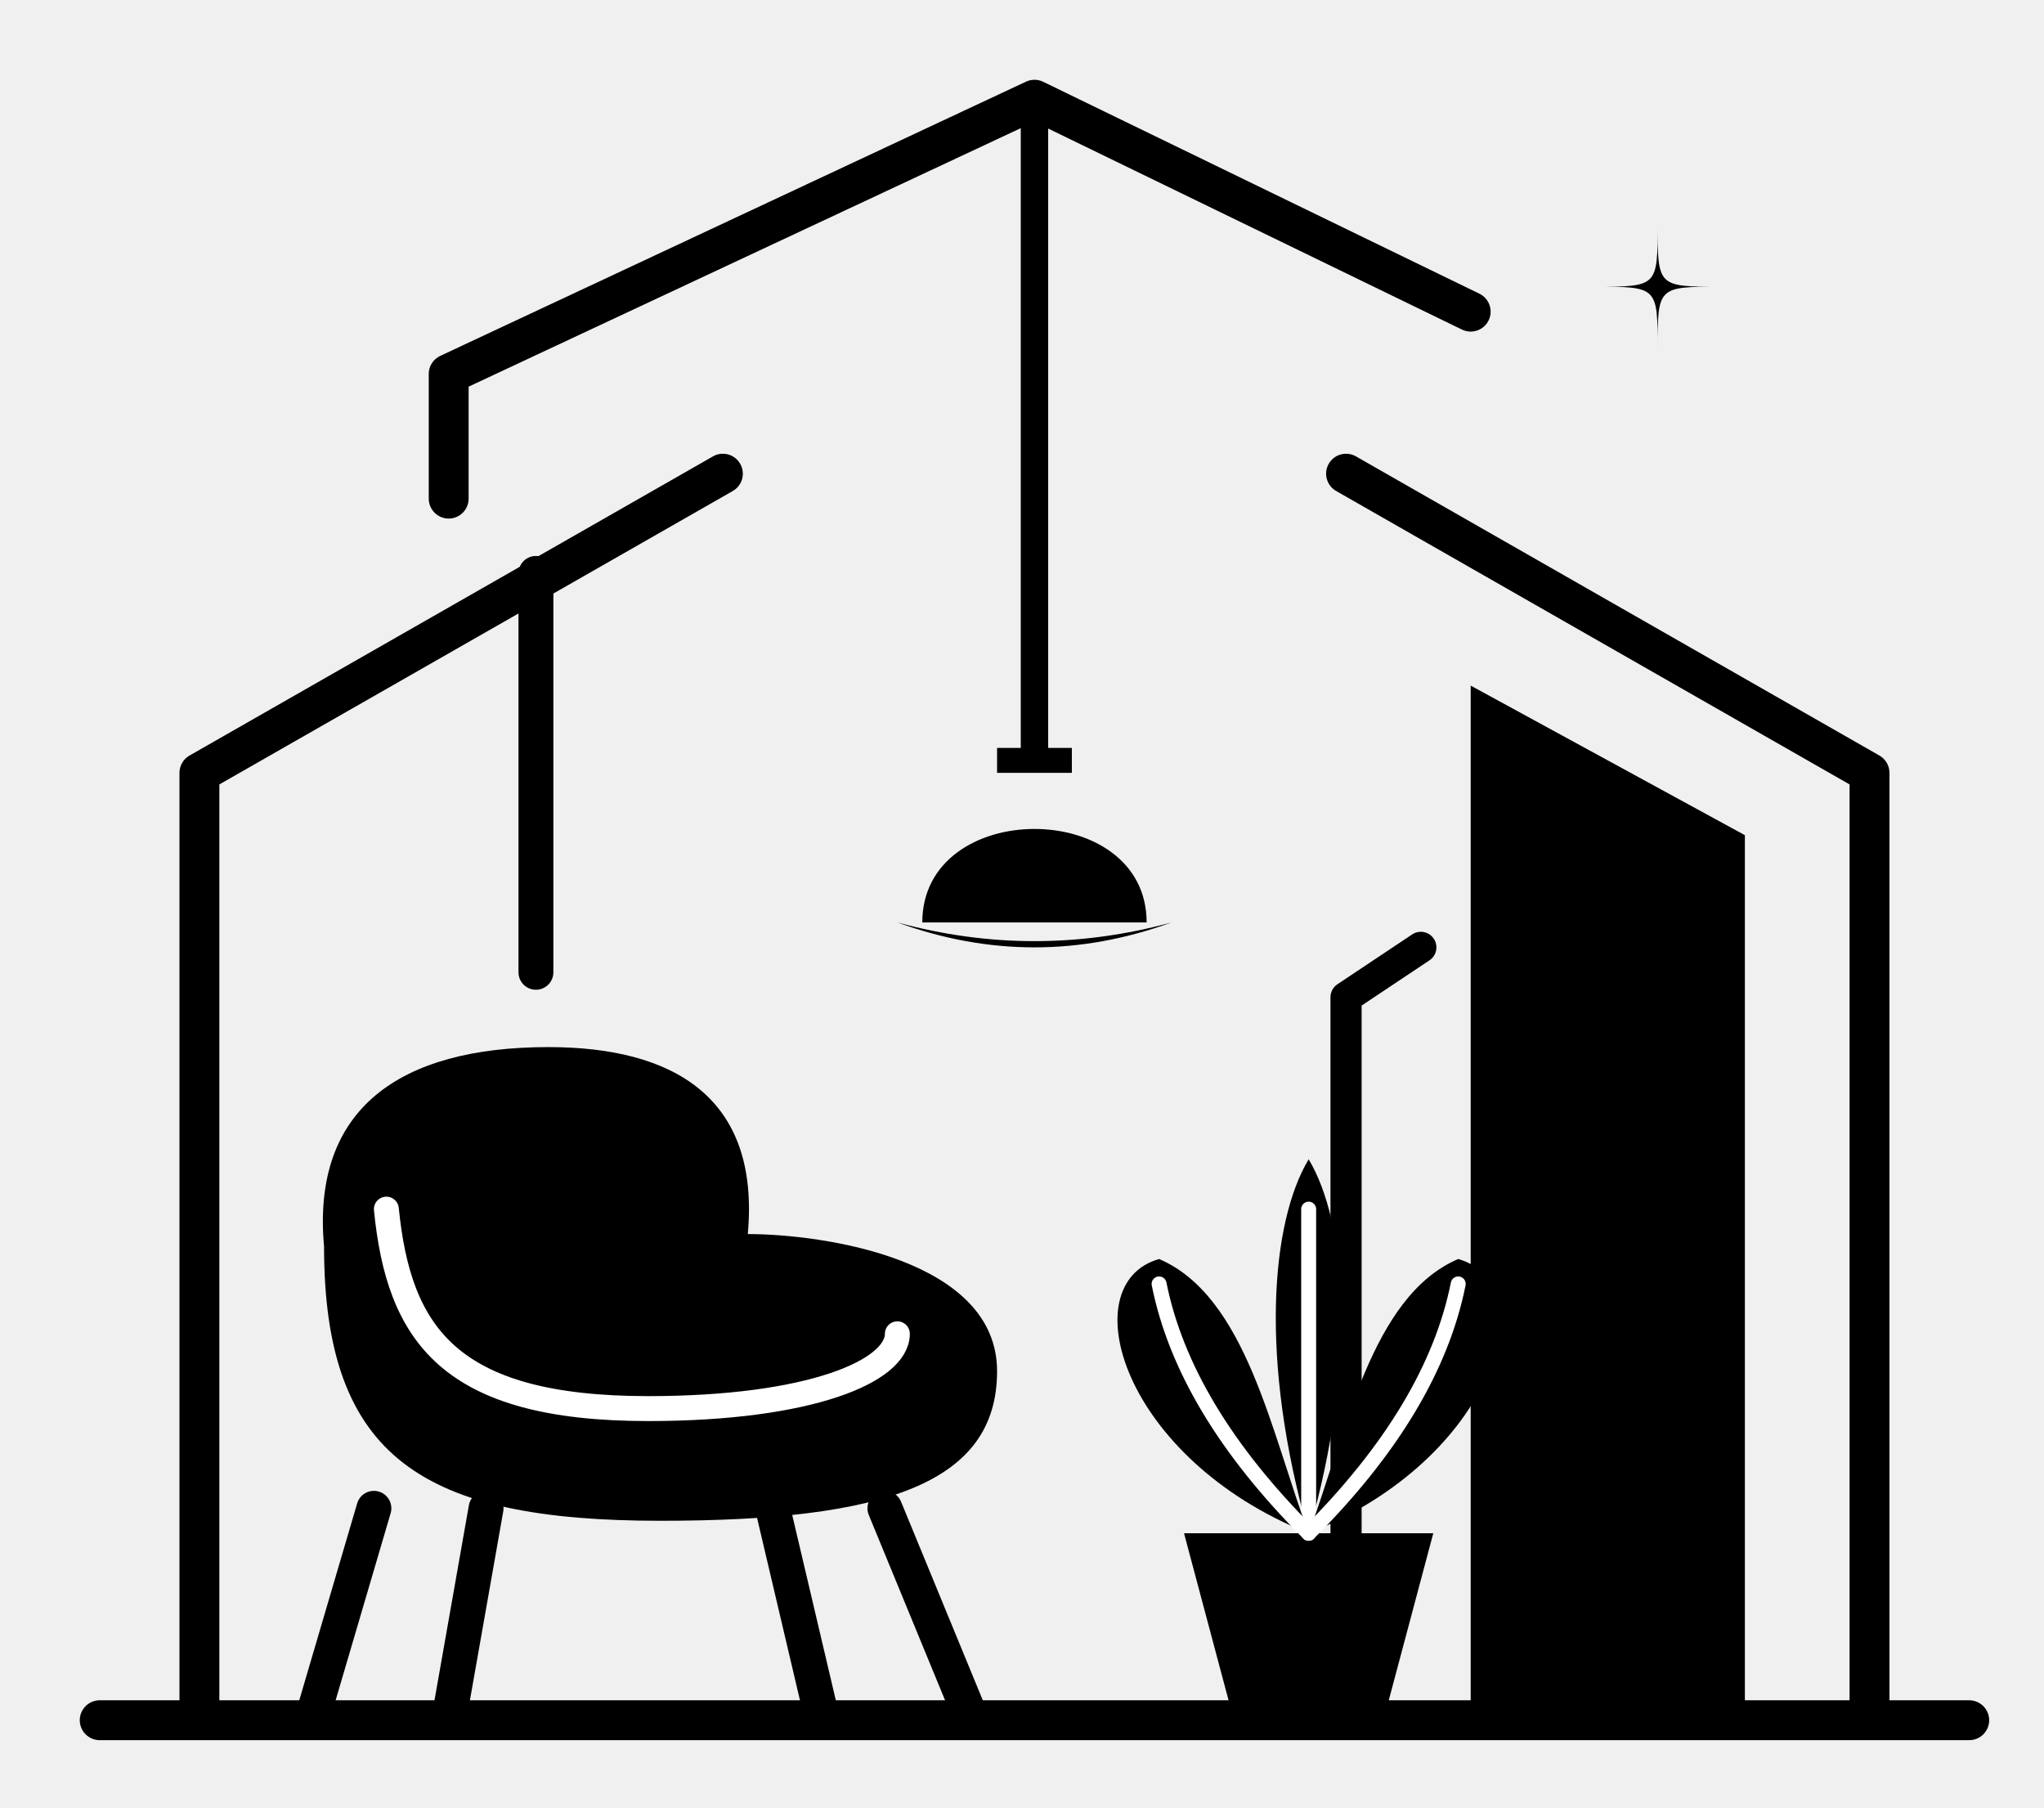
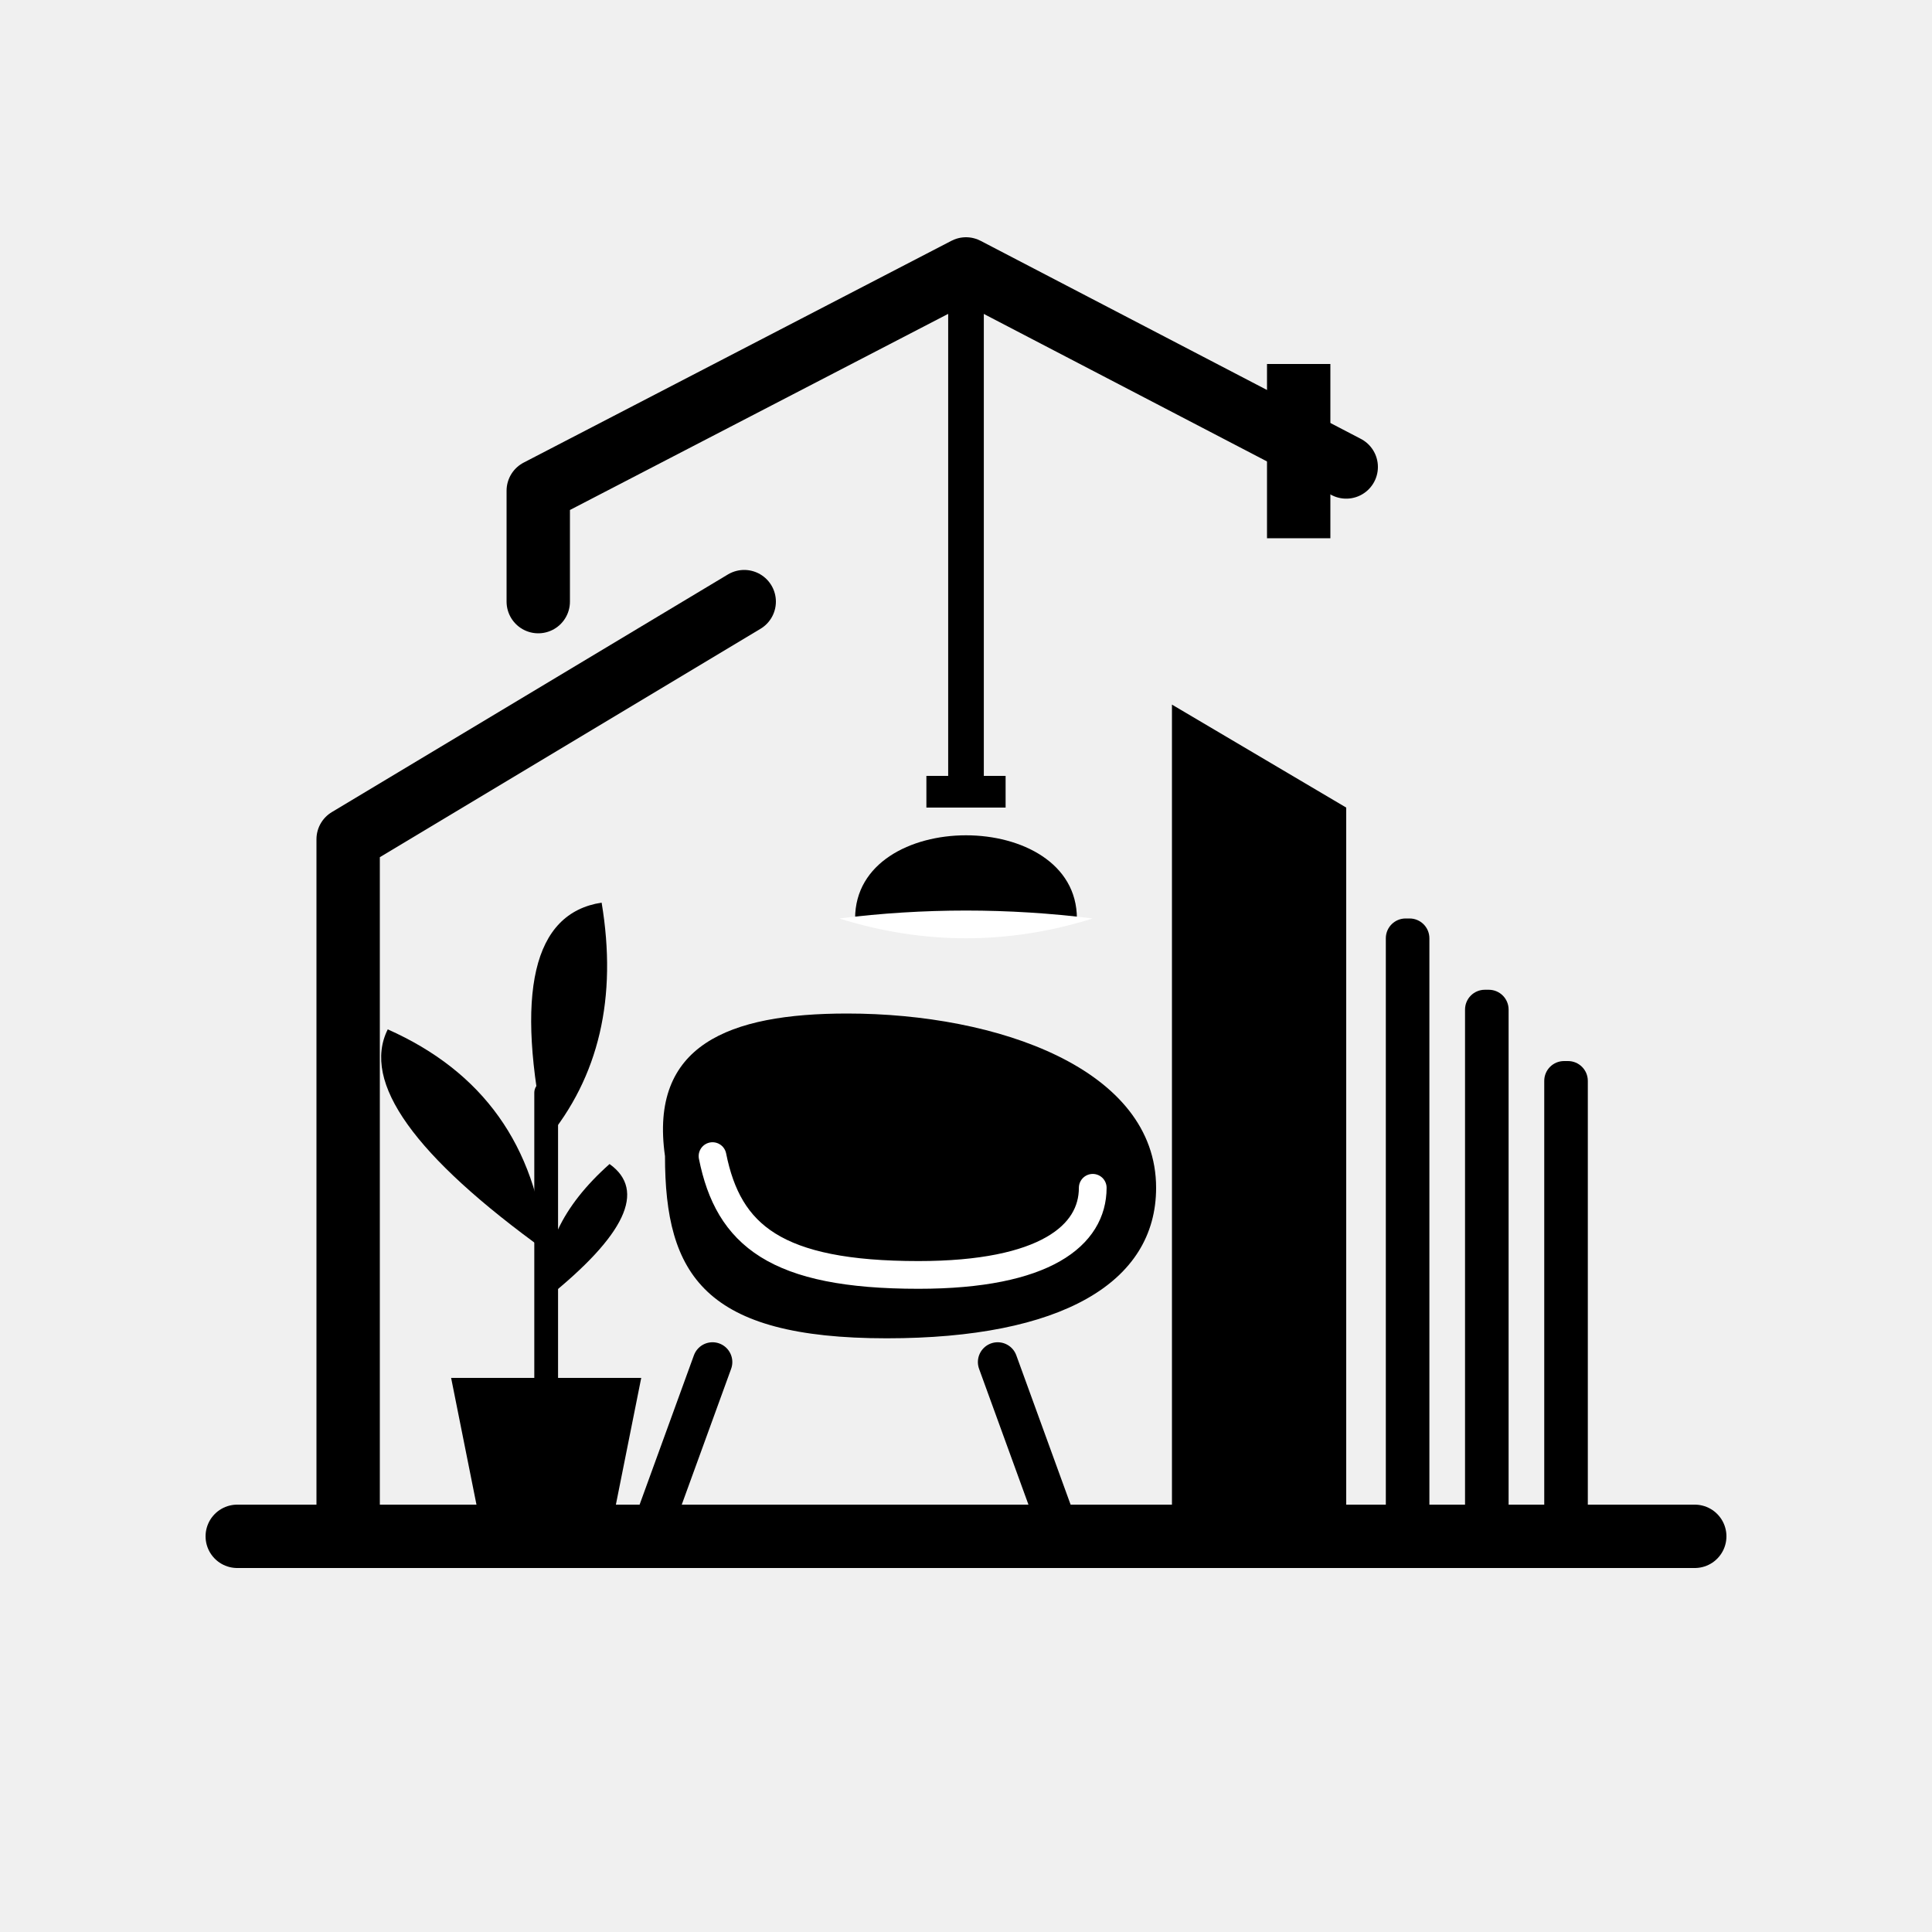
- <svg xmlns="http://www.w3.org/2000/svg" viewBox="0 0 164 145" width="100%" height="100%">
-   <g fill="none" stroke="currentColor" stroke-linecap="round" stroke-linejoin="round">
-     <line x1="8" y1="138" x2="158" y2="138" stroke-width="3.2" />
-     <path d="M 36 40 L 36 30 L 83 8 L 118 25" stroke-width="3.2" />
-     <path d="M 16 138 L 16 62 L 58 38" stroke-width="3.2" />
-     <line x1="43" y1="46" x2="43" y2="78" stroke-width="2.8" />
-     <path d="M 108 38 L 150 62 L 150 138" stroke-width="3.2" />
-     <line x1="83" y1="8" x2="83" y2="60" stroke-width="2.2" />
-     <path d="M 80 60 H 86 V 62 H 80 Z" fill="currentColor" stroke="none" />
-     <path d="M 74 74 C 74 64 92 64 92 74 Z" fill="currentColor" stroke="none" />
-     <path d="M 72 74 Q 83 77 94 74 Q 83 78 72 74 Z" fill="currentColor" stroke="none" />
-     <path d="M 133 18 C 133 23 133 23 138 23 C 133 23 133 23 133 28 C 133 23 133 23 128 23 C 133 23 133 23 133 18 Z" fill="currentColor" stroke="none" />
-     <polygon points="118,55 140,67 140,138 118,138" fill="currentColor" stroke="none" />
-     <path d="M 108 138 L 108 80 L 114 76" stroke-width="2.5" />
-     <polygon points="95,123 99,138 111,138 115,123" fill="currentColor" stroke="none" />
-     <path d="M 105 123 C 101 109 102 98 105 93 C 108 98 109 109 105 123 Z" fill="currentColor" stroke="none" />
-     <line x1="105" y1="123" x2="105" y2="97" stroke="#FFFFFF" stroke-width="1.2" stroke-linecap="round" fill="none" />
-     <path d="M 105 123 C 90 117 86 103 93 101 C 100 104 102 115 105 123 Z" fill="currentColor" stroke="none" />
-     <path d="M 105 123 Q 95 113 93 103" stroke="#FFFFFF" stroke-width="1.2" stroke-linecap="round" fill="none" />
-     <path d="M 105 123 C 120 117 124 103 117 101 C 110 104 108 115 105 123 Z" fill="currentColor" stroke="none" />
-     <path d="M 105 123 Q 115 113 117 103" stroke="#FFFFFF" stroke-width="1.2" stroke-linecap="round" fill="none" />
-     <line x1="30" y1="121" x2="25" y2="138" stroke-width="2.8" />
-     <line x1="39" y1="121" x2="36" y2="138" stroke-width="2.8" />
-     <line x1="62" y1="121" x2="66" y2="138" stroke-width="2.8" />
-     <line x1="71" y1="121" x2="78" y2="138" stroke-width="2.8" />
-     <path d="M 26 100 C 25 89 32 84 44 84 C 54 84 61 88 60 99 C 66 99 80 101 80 110 C 80 119 71 122 53 122 C 34 122 26 117 26 100 Z" fill="currentColor" stroke="none" />
-     <path d="M 31 97 C 32 107 36 113 52 113 C 65 113 72 110 72 107" stroke="#FFFFFF" stroke-width="2" fill="none" />
+ <svg xmlns="http://www.w3.org/2000/svg" viewBox="0 0 200 200" width="100%" height="100%">
+   <g transform="translate(18, 18) scale(0.82)" fill="none" stroke="currentColor" stroke-linecap="round" stroke-linejoin="round">
+     <line x1="8" y1="172" x2="192" y2="172" stroke-width="8" />
+     <path d="M 46 54 L 46 40 L 100 12 L 148 37" stroke-width="8" />
+     <rect x="138" y="24" width="8" height="22" fill="currentColor" stroke="none" />
+     <path d="M 22 172 L 22 84 L 72 54" stroke-width="8" />
+     <polygon points="126,67 148,80 148,172 126,172" fill="currentColor" stroke="none" />
+     <rect x="153" y="94" width="5.5" height="78" rx="2.5" fill="currentColor" stroke="none" />
+     <rect x="163" y="103" width="5.5" height="69" rx="2.5" fill="currentColor" stroke="none" />
+     <rect x="173" y="112" width="5.5" height="60" rx="2.5" fill="currentColor" stroke="none" />
+     <line x1="100" y1="12" x2="100" y2="76" stroke-width="4.5" />
+     <rect x="95" y="76" width="10" height="4" fill="currentColor" stroke="none" />
+     <path d="M 86 94 C 86 80 114 80 114 94 Z" fill="currentColor" stroke="none" />
+     <path d="M 84 94 Q 100 99 116 94 Q 100 92 84 94 Z" fill="#FFFFFF" stroke="none" />
+     <polygon points="35,152 39,172 55,172 59,152" fill="currentColor" stroke="none" />
+     <path d="M 47 152 Q 47 132 47 116" stroke-width="3" />
+     <path d="M 47 122 Q 41 94 54 92 Q 57 110 47 122 Z" fill="currentColor" stroke="none" />
+     <path d="M 47 136 Q 22 118 27 108 Q 45 116 47 136 Z" fill="currentColor" stroke="none" />
+     <path d="M 47 142 Q 62 130 55 125 Q 46 133 47 142 Z" fill="currentColor" stroke="none" />
+     <line x1="68" y1="150" x2="60" y2="172" stroke-width="5" />
+     <line x1="104" y1="150" x2="112" y2="172" stroke-width="5" />
+     <path d="M 62 124 C 60 110 70 106 85 106 C 104 106 124 113 124 128 C 124 140 112 147 90 147 C 67 147 62 139 62 124 Z" fill="currentColor" stroke="none" />
+     <path d="M 68 124 C 70 134 76 139 94 139 C 110 139 116 134 116 128" stroke="#FFFFFF" stroke-width="3.5" stroke-linecap="round" fill="none" />
  </g>
</svg>
